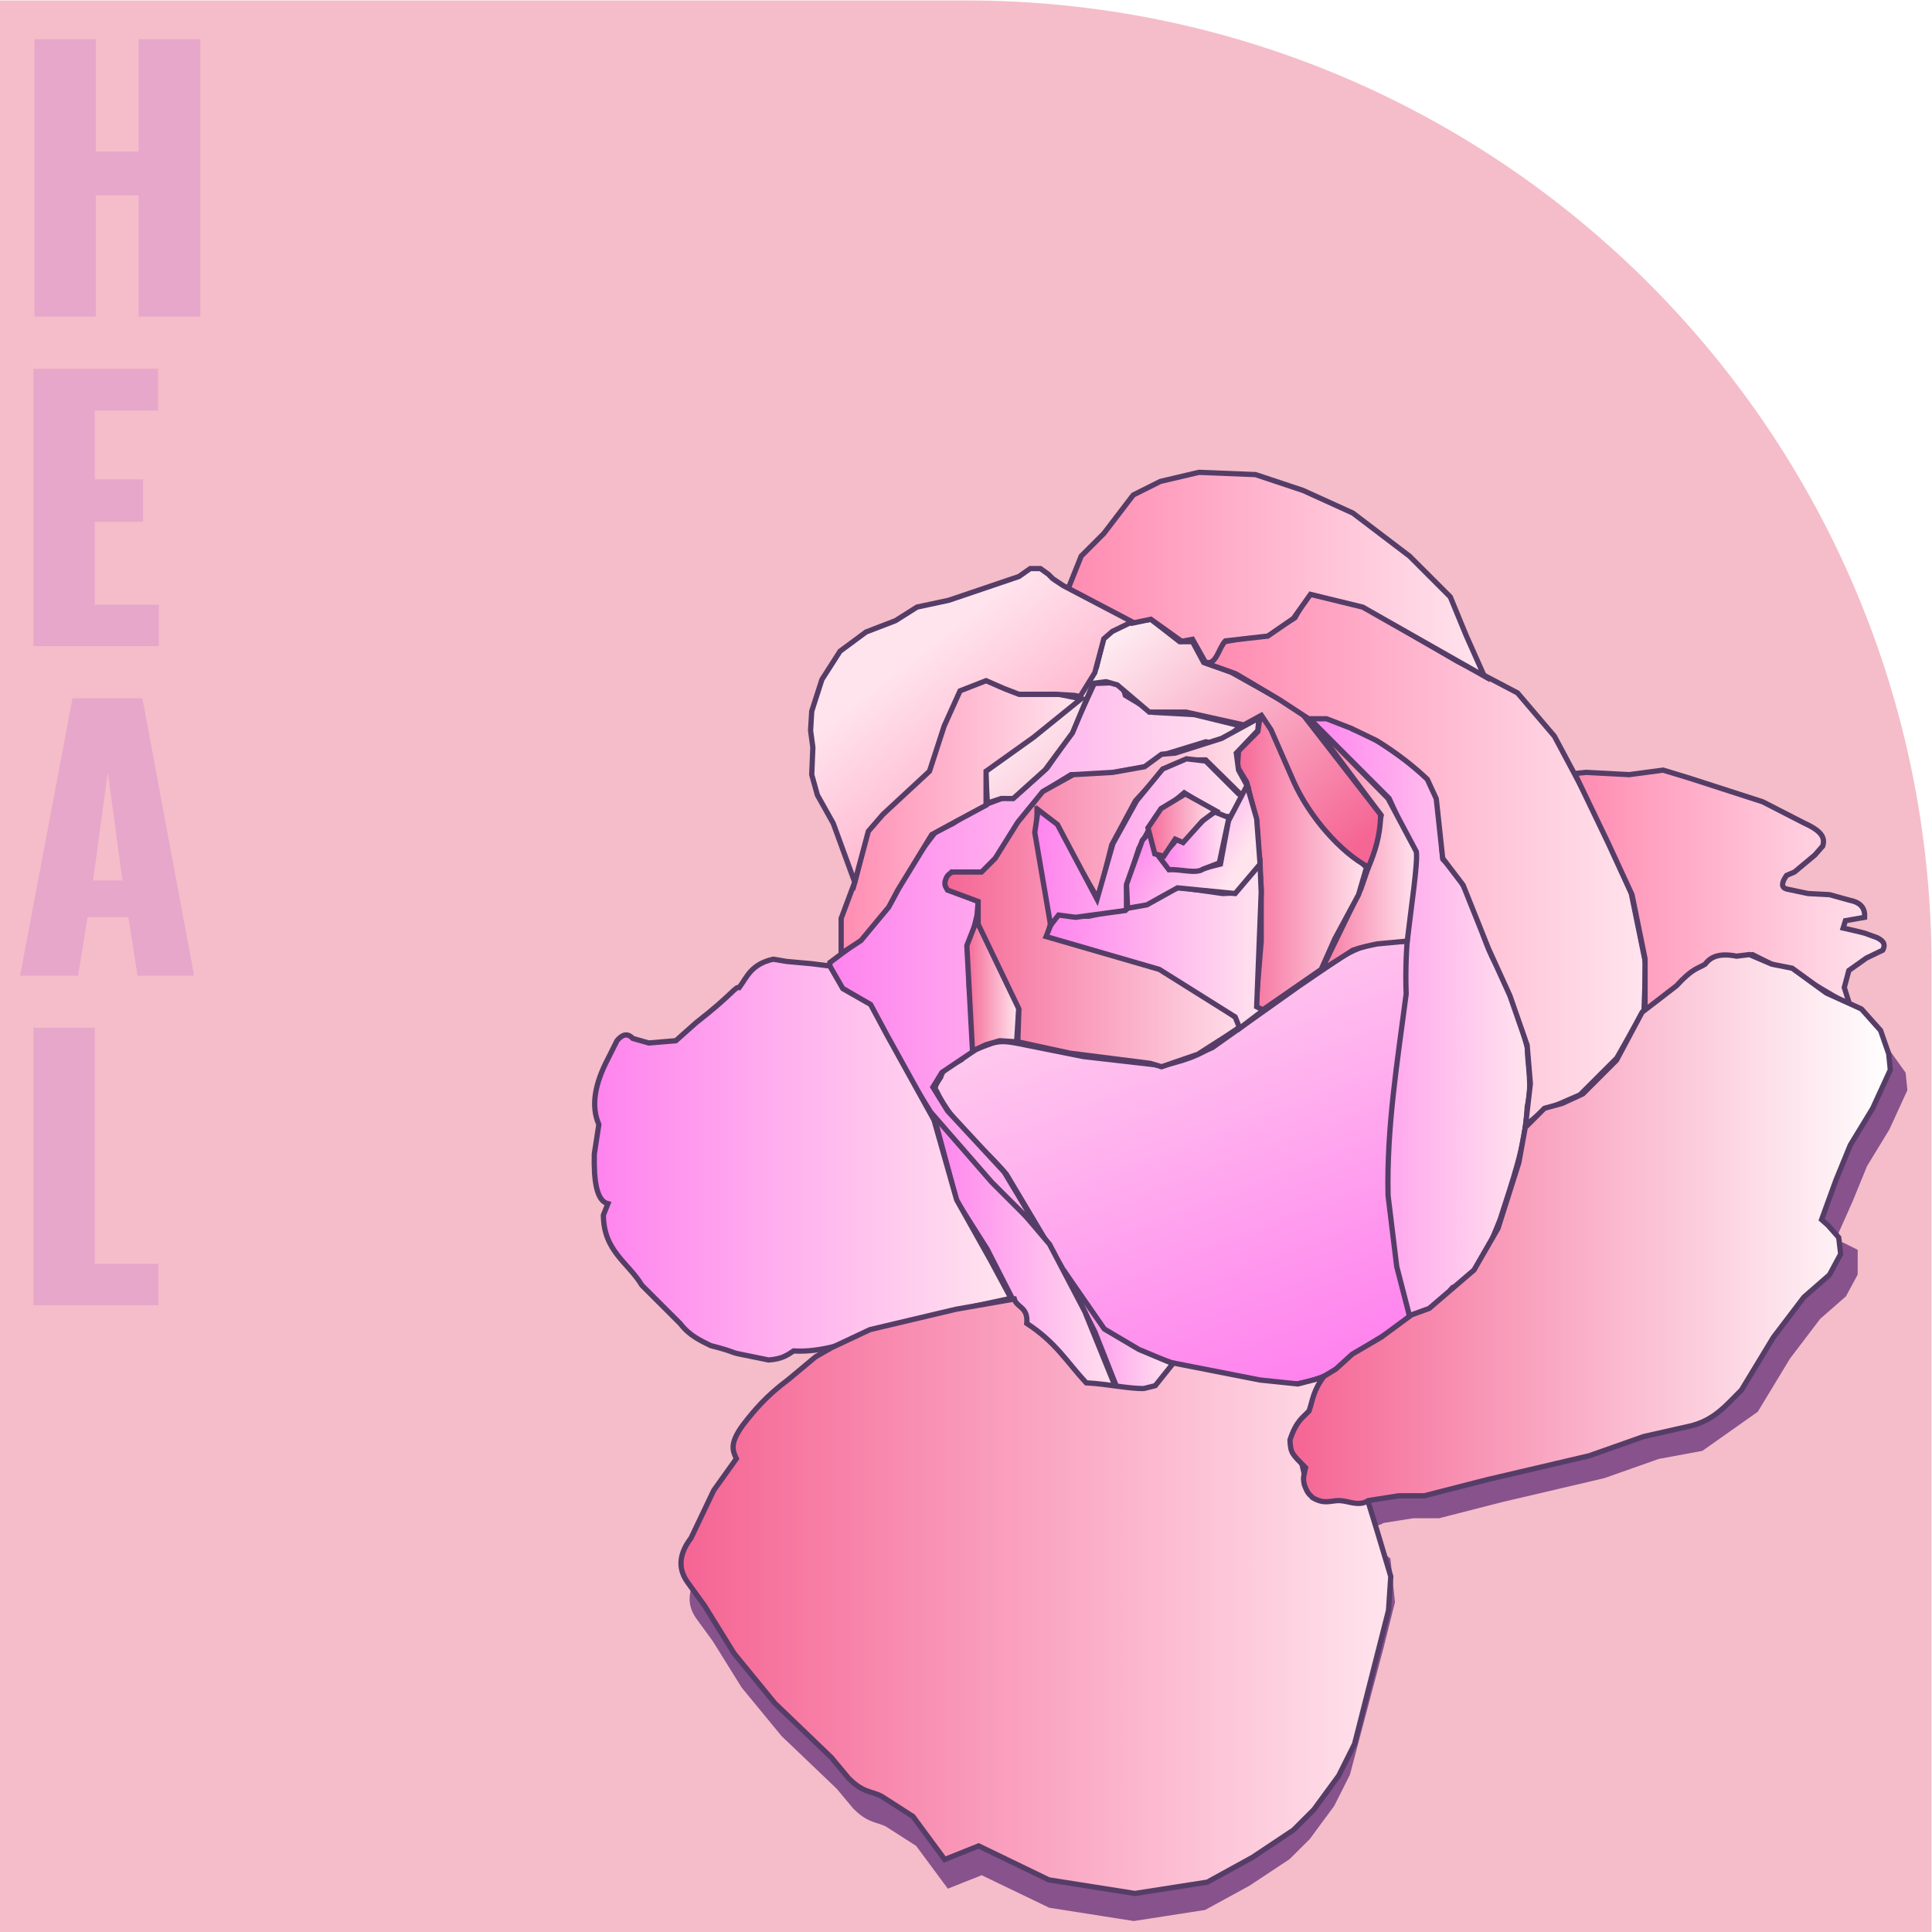
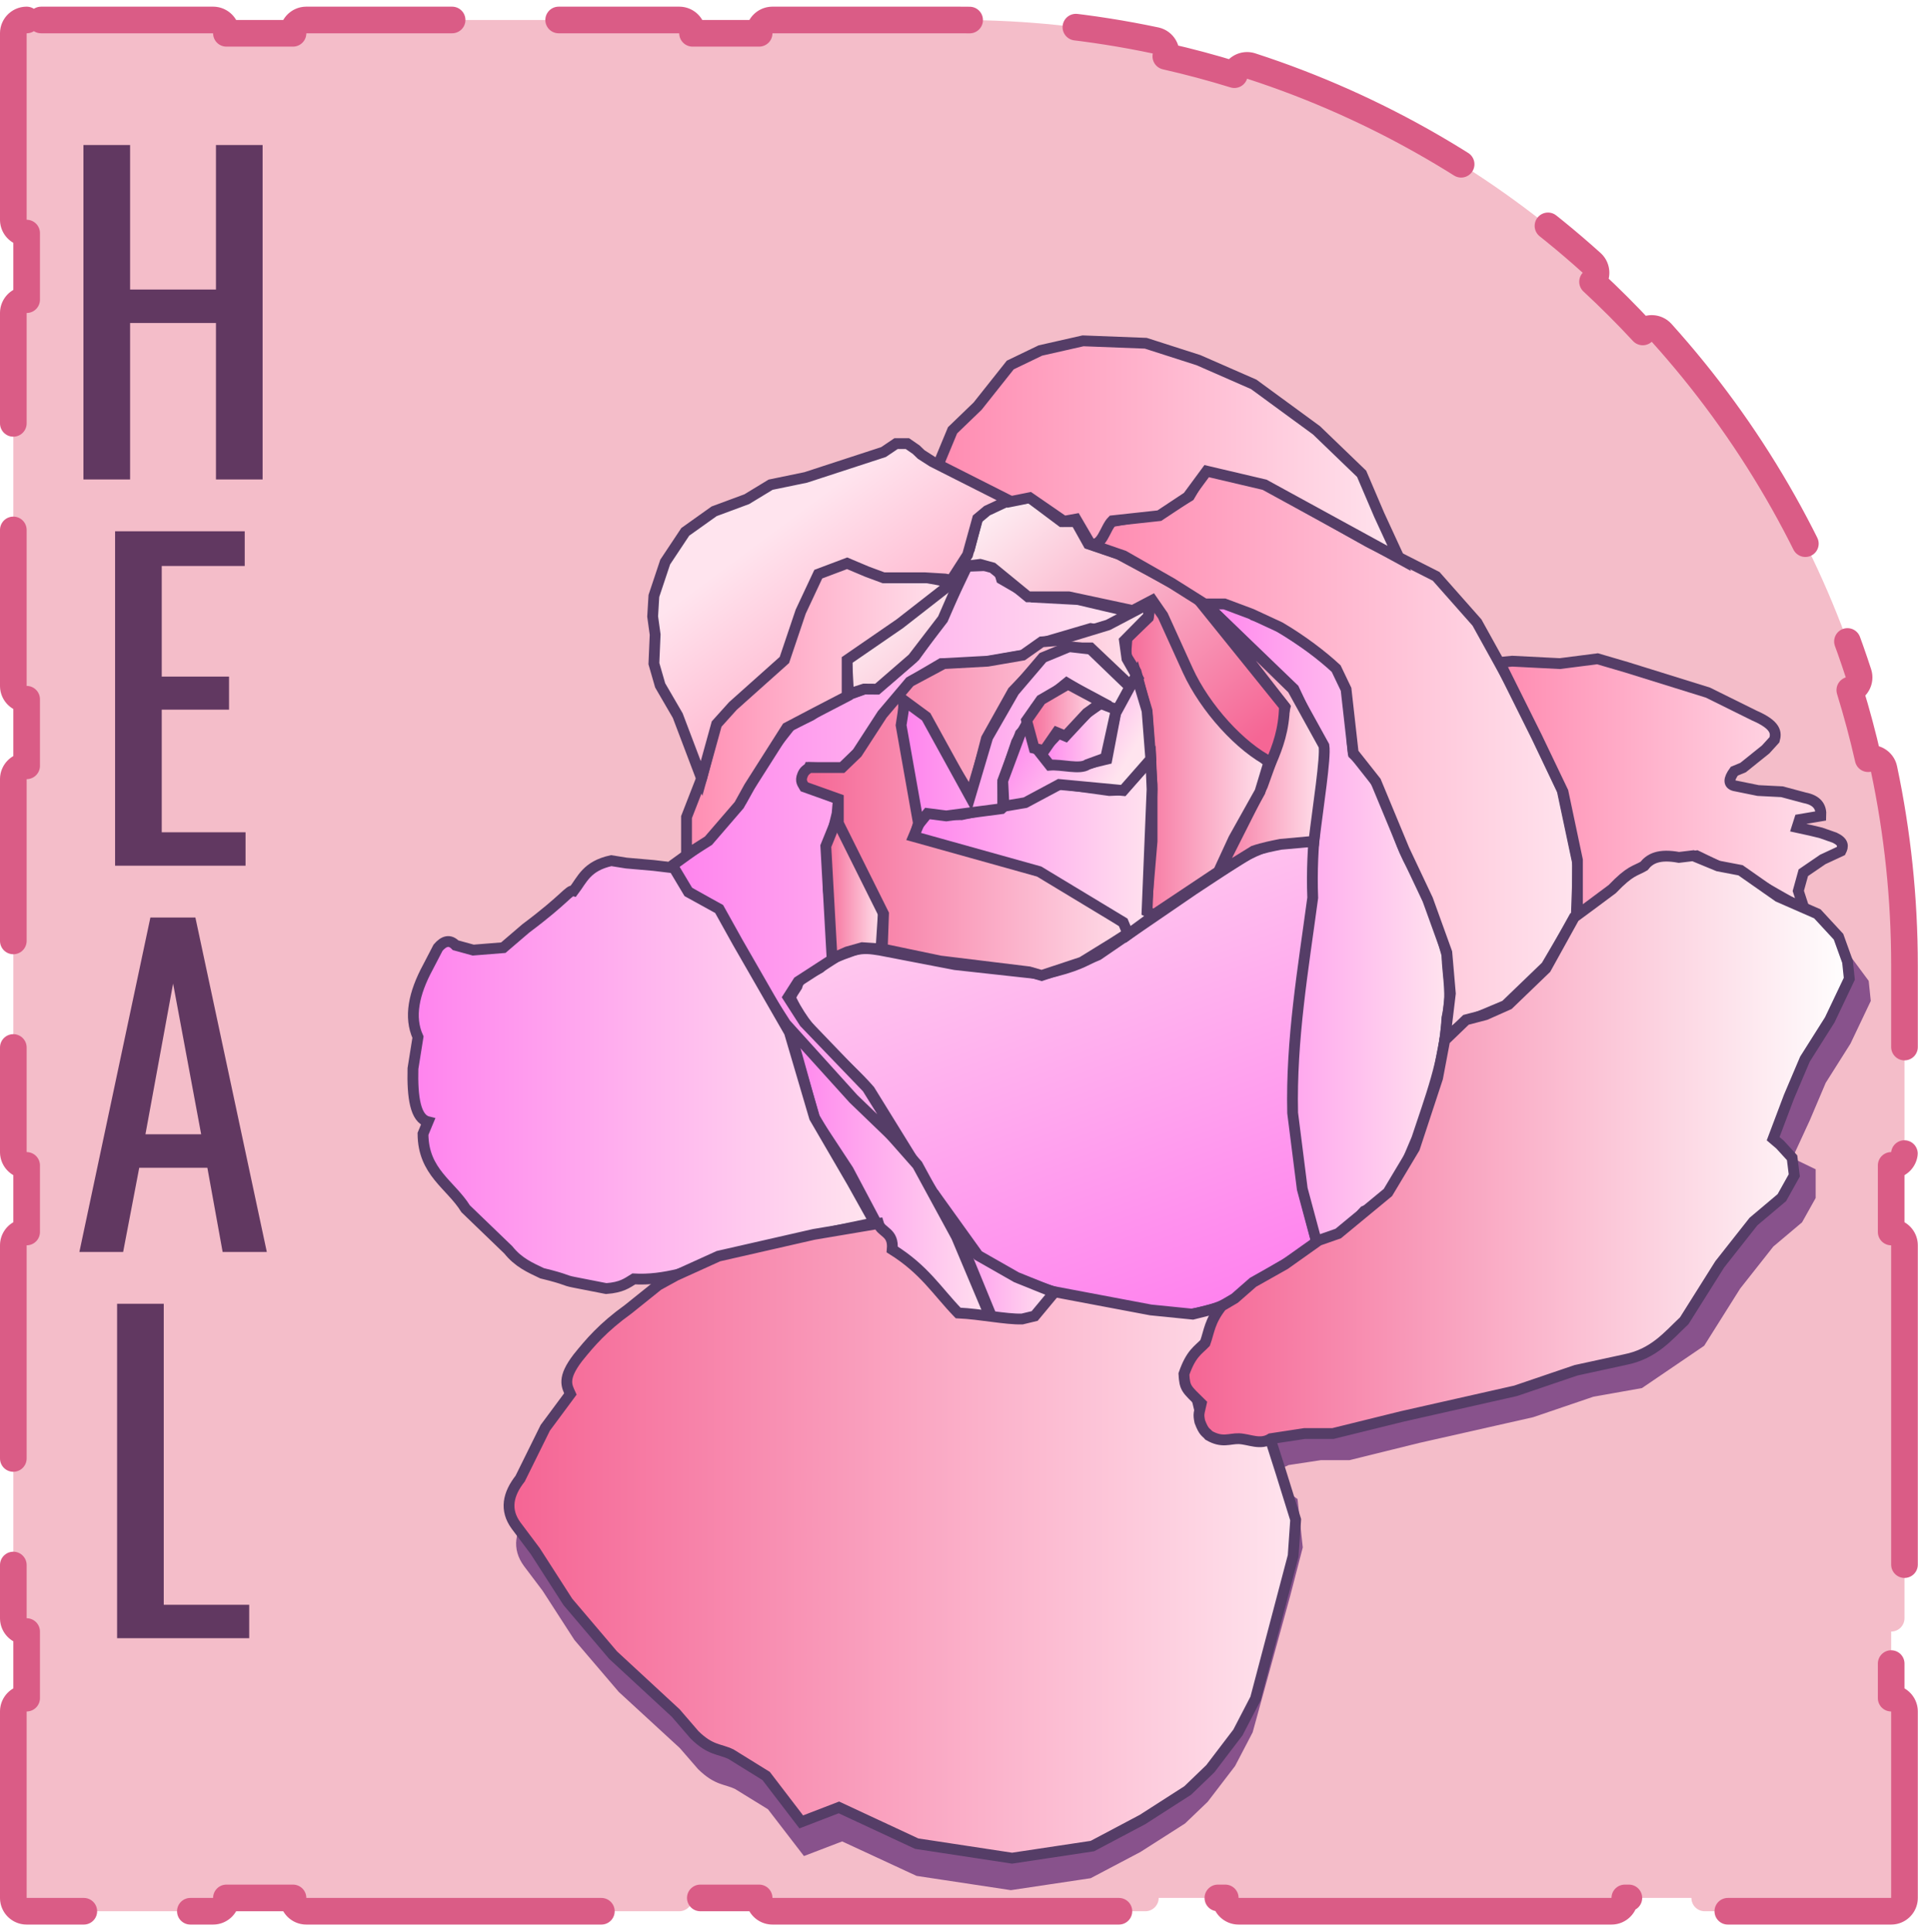
- <svg xmlns="http://www.w3.org/2000/svg" width="299" height="299" viewBox="0 0 299 299" fill="none">
-   <path d="M0 0.068H149.466C232.014 0.068 298.932 66.986 298.932 149.534V299H0V0.068Z" fill="#E97D95" fill-opacity="0.51" />
-   <path d="M218.141 203.555L216.226 195.963L216.388 172.979L217.44 164.218L218.141 145.644C215.077 145.895 212.841 145.082 207.627 148.097L200.969 152.653L187.652 162.115C185.542 163.003 185.054 163.73 179.942 164.919L176.618 164.539L167.676 163.517L157.163 161.414C156.03 161.237 154.922 161.011 153.474 161.474C151.353 162.239 150.069 162.751 148.773 164.011C147.785 164.617 145.999 165.035 145.598 166.671C145.131 167.449 144.425 168.308 144.897 168.773C147.565 174.367 152.137 177.422 155.761 181.74L164.522 196.459L169.078 203.818C170.713 206.838 172.349 206.763 173.984 208.023C180.876 210.983 187.769 213.322 194.661 213.981L199.567 214.332C203.059 213.923 206.338 212.73 208.246 210.827C212.406 207.157 216.973 205.623 218.14 203.555L218.141 203.555Z" fill="url(#paint0_linear_803_2)" stroke="#553D67" stroke-width="0.812" />
-   <path d="M218.227 203.992C223.026 203.97 223.379 200.736 224.798 199.261C228.908 197.79 230.532 192.643 232.157 188.748C233.986 182.993 236.112 177.297 236.362 171.226C237.174 167.918 236.431 165.128 236.362 162.114C235.224 157.626 233.585 153.305 231.456 149.147C228.579 143.884 228.459 137.909 223.315 133.006C222.743 128.703 223.412 124.782 221.293 120.061C217.322 117.84 213.35 114.104 209.378 112.876C206.137 109.947 204.695 111.742 202.369 110.949L214.985 123.565L219.107 132.636C218.44 139.451 217.323 146.063 217.622 153.828C216.287 164.144 214.586 174.387 214.819 185.018L216.161 196.023L218.227 203.992Z" fill="url(#paint1_linear_803_2)" stroke="#553D67" stroke-width="0.812" />
-   <path d="M202.369 110.947L214.81 123.564L219.19 131.799C219.456 133.481 218.364 140.596 217.788 145.642L213.145 146.08C212.165 146.284 210.698 146.575 209.378 147.044L204.471 150.198L210.604 137.582L212.181 133.026L213.758 126.192L202.369 110.947Z" fill="url(#paint2_linear_803_2)" stroke="#553D67" stroke-width="0.812" />
-   <path d="M181.581 211.07L177.864 216.026C176.961 217.009 175.852 217.691 173.652 216.769L169.439 206.114L164.607 196.573L170.904 205.676L176.253 208.84L181.581 211.07Z" fill="url(#paint3_linear_803_2)" stroke="#553D67" stroke-width="0.812" />
-   <path d="M172.631 214.667L168.112 214.484C158.314 209.528 143.758 175.952 158.711 204.948L152.764 193.302L148.056 185.867L144.339 171.99L151.029 179.92L158.216 187.602L162.428 192.558L167.88 202.966L172.631 214.667Z" fill="url(#paint4_linear_803_2)" stroke="#553D67" stroke-width="0.812" />
-   <path d="M160.669 190.15L153.485 182.966L144.023 172.102L140.343 166.144L134.634 155.477L130.18 152.828L128.428 149.849V148.973L133.334 145.293L136.313 140.912L137.89 139.686L141.395 133.202L144.724 128.822L147.528 127.42L150.857 125.142L158.041 122.426L162.071 118.834L165.838 113.402L169.343 105.78L171.533 105.693C173.447 105.446 173.853 106.491 174.162 107.62L178.542 110.248L184.85 110.599L192.034 112.351C190.453 113.535 189.273 115.361 186.603 114.804L180.295 116.732L177.316 118.659L170.657 119.886H165.751L161.721 122.339L157.866 127.245L154.361 132.502L151.908 135.13L147.352 134.955L146.651 137.233L147.528 137.933L151.383 139.51L151.207 141.613L149.981 146.87V152.652L150.682 158.785L150.594 162.728L145.775 165.969L144.373 168.247L146.651 171.927L155.413 181.389L160.669 190.15Z" fill="url(#paint5_linear_803_2)" stroke="#553D67" stroke-width="0.812" />
-   <path d="M194.31 156.332L195.186 145.643V137.408L194.485 127.069L192.952 121.068L191.507 118.659L191.682 116.206L194.661 113.227L195.011 110.949L196.939 112.351L199.742 119.71L202.546 124.266L208.153 130.924L211.482 134.253L210.255 138.459L206.575 145.293L204.473 150.024L195.361 156.332L194.31 156.332Z" fill="url(#paint6_linear_803_2)" stroke="#553D67" stroke-width="0.812" />
-   <path d="M151.205 142.313L157.688 155.63L157.337 161.237L154.709 161.062L152.606 161.675L150.504 162.639L149.628 146.343L151.205 142.313Z" fill="url(#paint7_linear_803_2)" stroke="#553D67" stroke-width="0.812" />
-   <path d="M192.645 158.434L184.497 152.74L179.591 150.024L169.252 146.87L162.068 144.767L162.769 142.314L160.491 128.647V125.492L163.295 127.77L169.953 139.16L172.056 130.749L175.736 123.915L179.941 119.36L183.446 117.607H186.6L192.12 123.039L193.171 121.9L191.681 119.184L191.331 116.556L194.66 113.051L194.835 111.124L189.053 114.278L181.869 116.556L179.766 116.731L177.138 118.658L172.232 119.534L166.099 119.885L161.368 122.513L157.513 127.244L154.008 132.851L151.905 134.954H147.35C146.977 135.198 146.602 135.439 146.39 136.005C146.009 136.94 146.402 137.294 146.649 137.758L151.38 139.51V143.014L157.688 156.156L157.513 161.238L165.573 162.99L178.014 164.567L179.766 165.093L185.373 163.165L189.754 160.362L192.645 158.434Z" fill="url(#paint8_linear_803_2)" stroke="#553D67" stroke-width="0.812" />
-   <path d="M163.031 142.139C164.109 140.791 166.62 141.84 168.551 141.789L174.509 140.475L182.481 137.321L189.227 138.285L191.155 138.197L195.01 133.729L195.185 138.109L194.887 145.639L194.484 155.807L195.535 156.332L191.856 159.136L191.155 157.384L179.415 150.024L161.892 144.943L163.031 142.139Z" fill="url(#paint9_linear_803_2)" stroke="#553D67" stroke-width="0.812" />
-   <path d="M162.594 143.191L160.141 128.822L160.667 125.318L163.646 127.596L169.779 139.16L172.232 130.574L175.912 123.916L179.942 119.01L183.622 117.433L186.601 117.783L191.682 122.864L192.558 122.952L190.455 126.369H188.528C186.731 125.493 191.13 127.644 188.878 126.194L183.271 122.689L178.891 126.369L176.262 131.275L174.335 137.233V140.737L174.16 140.913L166.45 141.964L163.822 141.614L162.594 143.191Z" fill="url(#paint10_linear_803_2)" stroke="#553D67" stroke-width="0.812" />
-   <path d="M178.365 128.297L178.716 131.626L180.994 134.43L185.374 134.605L188.879 133.729L190.105 127.071L192.997 121.551L194.486 126.72L195.012 133.729L191.157 138.285L182.22 137.409L177.489 140.037L174.51 140.563L174.335 136.883L176.788 130.049L178.365 128.297Z" fill="url(#paint11_linear_803_2)" stroke="#553D67" stroke-width="0.812" />
-   <path d="M179.371 132.589C179.371 132.589 181.956 130.574 181.956 129.873C181.956 129.172 183.445 129.785 183.445 129.785L186.424 126.719L188.001 125.667L190.191 126.543L188.702 133.552L186.161 134.516C185.091 135.286 182.569 134.458 180.905 134.604L179.371 132.589Z" fill="url(#paint12_linear_803_2)" stroke="#553D67" stroke-width="0.812" />
-   <path d="M177.665 128.12L178.716 132.15L180.118 132.501L181.87 129.873L183.097 130.398L186.076 127.069L188.178 125.492L183.447 122.864L179.68 125.142L177.665 128.12Z" fill="url(#paint13_linear_803_2)" stroke="#553D67" stroke-width="0.812" />
-   <path d="M152.804 124.297L152.541 119.193L165.457 109.338L169.685 103.276L170.924 98.32L173.402 96.585L178.11 95.842L182.57 99.311H184.553L186.287 102.532L190.5 104.019L201.156 109.967L213.669 126.074C213.618 129.431 212.724 131.976 211.79 134.183C207.55 132.008 202.593 126.364 200.171 120.865L196.702 112.935L195.215 110.705L192.489 112.192L183.569 110.209H177.869L172.913 105.997L171.178 105.501L169.196 105.749L165.974 113.431L161.762 119.13L156.805 123.591L154.968 123.576L152.804 124.297Z" fill="url(#paint14_linear_803_2)" stroke="#553D67" stroke-width="0.812" />
-   <path d="M187.018 102.753L189.511 99.311L196.434 98.042L200.414 95.594L202.645 91.629L210.574 93.612L225.442 102.285L234.859 107.241L240.559 113.932L246.506 125.083L252.453 138.216L254.683 149.12L254.436 156.306L250.223 163.74L244.523 169.44L238.824 171.918L236.098 174.148L236.841 167.706L236.346 161.758L233.677 154.091L230.398 146.89L226.433 136.978L223.274 132.827L222.278 123.611L220.894 120.61C218.984 118.759 216.09 116.469 213.052 114.618L209.087 112.708L205.297 111.236H202.529L197.936 108.233L191.245 104.268L187.018 102.753Z" fill="url(#paint15_linear_803_2)" stroke="#553D67" stroke-width="0.812" />
-   <path d="M130.178 147.569V142.137L132.28 136.53L134.383 128.119L141.042 121.811L143.232 119.621L146.649 110.684L148.576 106.742L152.606 105.165L157.863 107.443H163.821L167.325 108.144L159.966 114.101L152.607 119.358V124.615L148.051 127.068L144.196 129.17L138.939 137.756L137.538 140.385L133.245 145.554L130.178 147.569Z" fill="url(#paint16_linear_803_2)" stroke="#553D67" stroke-width="0.812" />
-   <path d="M229.707 104.64L226.903 98.332L224.45 92.375L218.142 86.067L209.381 79.408L201.671 75.903L194.312 73.45L185.551 73.1L179.593 74.501L175.387 76.604L170.832 82.562L167.327 86.067L165.224 91.323L174.336 95.879L175.138 96.46L178.112 95.84L182.887 99.252L184.555 98.938L186.515 102.421C188.181 103.189 188.595 100.264 189.635 99.186L196.202 98.442L200.167 95.716L202.813 91.986L210.903 93.961L229.707 104.64Z" fill="url(#paint17_linear_803_2)" stroke="#553D67" stroke-width="0.812" />
-   <path d="M175.212 96.231L164.523 90.624L162.946 89.573L162.245 88.872L161.019 87.996H159.442L157.69 89.222L146.826 92.902L141.92 93.953L138.59 96.056L134.034 97.808L130.004 100.787L127.201 105.168L125.624 110.074L125.448 113.053L125.799 115.681L125.624 119.886L126.5 123.04L128.953 127.421L132.282 136.533L134.385 128.648L136.663 126.019L143.847 119.361L146.125 112.352L148.578 106.92L152.608 105.343L155.412 106.57L157.69 107.446H163.472L166.276 107.621L167.152 107.796L169.43 104.117L170.831 98.86L172.146 97.721L175.212 96.231Z" fill="url(#paint18_linear_803_2)" stroke="#553D67" stroke-width="0.812" />
-   <path d="M243.722 119.711L245.475 119.535L252.133 119.886L257.39 119.185L261.42 120.412L272.809 124.091L279.293 127.421C282.384 128.811 282.358 129.953 282.096 130.925L280.87 132.327L277.716 134.955L276.489 135.481C275.672 136.649 275.672 137.35 276.489 137.584L279.818 138.285L283.148 138.46L286.302 139.336C288.095 139.695 288.651 140.673 288.58 141.964L285.601 142.49L285.25 143.629L287.178 144.067L288.58 144.417L290.507 145.118C291.808 145.761 291.696 146.403 291.383 147.046L288.842 148.272L286.126 150.2L285.426 152.828L286.302 155.632L278.592 151.076L277.365 150.024L274.737 149.499L271.232 147.747L267.728 148.272L263.347 150.024L259.667 152.478L257.565 154.58L254.586 156.508V148.36L252.571 138.46L248.891 130.487L243.722 119.711Z" fill="url(#paint19_linear_803_2)" stroke="#553D67" stroke-width="0.812" />
-   <path d="M207.126 216.079L204.823 221.428L201.862 225.934L203.291 230.291L204.08 232.827L205.349 234.839L209.531 235.305C211.018 235.367 212.505 236.278 213.992 235.305L218.7 234.562H222.665L232.329 232.084L248.188 228.367L256.614 225.393L263.304 224.154L271.73 218.207L276.686 210.029L281.394 203.834L285.359 200.365L287.094 197.144V193.674L285.111 192.683L283.377 192.435L286.35 185.745L288.58 180.293L292.05 174.593L294.776 168.646L294.528 166.168L292.05 162.699L290.315 159.23L284.863 156.752L278.348 155.643L276.438 152.291L272.969 150.804L270.986 151.052L266.103 152.304L261.673 155.643L258.596 158.018L256.366 159.725L252.401 167.159L247.197 172.363L243.976 173.85L241.25 174.594L238.276 177.567L237.285 183.019L234.064 193.179L230.347 199.621L223.408 205.569L220.682 206.56L215.974 210.029L211.514 212.637L208.963 214.955L207.126 216.079Z" fill="#88528C" stroke="#88528C" stroke-width="0.812" />
-   <path d="M157.311 207.874L148.53 209.401L135.572 212.453L129.776 215.166L127.389 216.523L123.297 219.915C119.866 222.463 118.123 224.592 116.477 226.698C114.325 229.594 114.957 230.645 115.454 231.785L113.749 234.159L112.044 236.533L108.634 243.655C106.969 245.85 106.524 248.045 108.069 250.24L110.68 253.83L115.113 260.953L121.251 268.414L129.776 276.554L132.325 279.606C134.5 281.815 135.673 281.53 137.278 282.32L142.052 285.372L146.826 291.816L151.941 289.781L162.511 294.868L175.469 296.903L186.381 295.208L193.201 291.477L199.338 287.407L202.407 284.355L206.158 279.267L208.545 274.519L213.784 254.756L215.488 247.935L214.805 241.399L210.591 238.229L205.136 237.89L202.408 237.551L201.385 235.855L200.362 231.446L198.998 229.411L198.381 226.28L199.079 219.739L200.021 220.593L194.309 220L181.266 217.456L178.538 220.847L176.833 221.271C174.568 221.33 171.236 220.572 168.138 220.424C165.211 217.286 163.583 214.366 159.187 211.521C159.413 209.019 157.681 209.175 157.311 207.875L157.311 207.874Z" fill="#88528C" stroke="#88528C" stroke-width="0.788" />
-   <path d="M128.426 149.498L125.622 149.147L121.767 148.797L119.665 148.446C116.232 149.234 115.638 151.158 114.408 152.827C113.769 152.665 113.344 153.916 107.749 158.259L104.595 161.062L100.39 161.413L97.937 160.712C97.119 159.832 96.302 160.075 95.484 161.062L94.082 163.866C92.084 167.691 91.41 171.137 92.68 174.029L91.979 178.584C91.877 182.76 92.323 185.841 94.082 186.294L93.381 188.046C93.409 193.626 97.239 195.403 99.339 198.91L105.297 204.868C106.695 206.695 108.354 207.44 109.997 208.252C113.707 209.194 112.922 209.248 114.455 209.557L118.964 210.475C121.139 210.31 121.896 209.664 122.819 209.073C124.921 209.205 127.024 208.899 129.127 208.372L137.888 205.218L151.205 202.064L156.462 200.925L153.308 195.055L148.051 185.681L144.546 173.328L137.332 160.299L134.734 155.455L130.441 153.002L128.426 149.498Z" fill="url(#paint20_linear_803_2)" stroke="#553D67" stroke-width="0.812" />
-   <path d="M156.977 201.044L147.954 202.621L134.637 205.775L128.679 208.578L126.226 209.98L122.02 213.485C118.495 216.118 116.704 218.318 115.011 220.494C112.8 223.486 113.449 224.572 113.96 225.75L112.208 228.203L110.456 230.656L106.951 238.016C105.239 240.284 104.782 242.551 106.37 244.819L109.054 248.529L113.609 255.888L119.918 263.598L128.679 272.009L131.298 275.163C133.534 277.445 134.739 277.15 136.389 277.966L141.295 281.12L146.201 287.779L151.458 285.676L162.322 290.933L175.639 293.035L186.853 291.283L193.862 287.428L200.17 283.223L203.324 280.069L207.179 274.812L209.632 269.906L214.889 249.23L215.239 243.973L213.137 236.964L211.735 232.408L206.128 232.058L203.324 231.707L202.273 229.955L201.222 225.399L199.82 223.297L204.025 216.989L205.252 213.046L200.871 214.185L195.001 213.572L181.597 210.943L178.793 214.448L177.041 214.886C174.713 214.947 171.288 214.163 168.105 214.01C165.097 210.768 163.423 207.75 158.905 204.811C159.138 202.225 157.357 202.387 156.977 201.044Z" fill="url(#paint21_linear_803_2)" stroke="#553D67" stroke-width="0.812" />
-   <path d="M204.898 213.006C203.199 215.254 203.181 216.662 202.595 218.354C201.608 219.425 200.621 219.882 199.634 222.86C199.755 224.974 199.964 224.997 202.055 227.141C201.747 228.612 201.63 228.592 201.852 229.753C202.432 231.368 202.725 231.256 203.121 231.766C204.999 232.889 205.971 232.2 207.304 232.231C208.79 232.293 210.277 233.205 211.764 232.231L216.472 231.488H220.437L230.101 229.01L245.961 225.293L254.386 222.319L261.229 220.775C265.261 219.945 267.2 217.389 269.502 215.133L274.458 206.955L279.166 200.76L283.131 197.291L284.866 194.07L284.561 191.516L282.883 189.609L281.911 188.751L284.122 182.671L286.353 177.219L289.822 171.52L292.548 165.572L292.3 163.094L291.042 159.473L288.087 156.156L282.636 153.678L277.359 149.843L274.21 149.217L270.741 147.731L268.759 147.978C265.926 147.432 264.691 148.163 263.875 149.23C262.629 149.987 261.991 149.808 259.445 152.569L256.369 154.944L254.138 156.652L250.173 164.086L244.97 169.29L241.748 170.776L239.022 171.52L236.049 174.494L235.057 179.945L231.836 190.105L228.119 196.548L221.181 202.495L218.455 203.486L213.747 206.956L209.286 209.564L206.736 211.882L204.898 213.006Z" fill="url(#paint22_linear_803_2)" stroke="#553D67" stroke-width="0.812" />
-   <path d="M5.339 49V6.07H14.826V23.454H21.451V6.07H30.991V49H21.451V30.238H14.826V49H5.339ZM5.18 100V57.07H24.472V63.536H14.667V74.189H22.14V80.761H14.667V93.587H24.578V100H5.18ZM3.113 151L11.222 108.07H22.034L30.037 151H21.292L19.861 141.937H13.554L12.07 151H3.113ZM14.402 136.266H18.96L16.681 119.518L14.402 136.266ZM5.18 202V159.07H14.667V195.587H24.525V202H5.18Z" fill="#E6A7CA" />
+ <svg xmlns="http://www.w3.org/2000/svg" width="144" height="145" viewBox="0 0 144 145" fill="none">
+   <path d="M2 1.5C1.448 1.5 1 1.948 1 2.5V16.5C1 17.052 1.448 17.5 2 17.5V22.5C1.448 22.5 1 22.948 1 23.5V51.5C1 52.052 1.448 52.5 2 52.5V57.5C1.448 57.5 1 57.948 1 58.5V86.5C1 87.052 1.448 87.5 2 87.5V92.5C1.448 92.5 1 92.948 1 93.5V121.5C1 122.052 1.448 122.5 2 122.5V127.5C1.448 127.5 1 127.948 1 128.5V142.5C1 143.052 1.448 143.5 2 143.5H16C16.552 143.5 17 143.052 17 142.5H22C22 143.052 22.448 143.5 23 143.5H51C51.552 143.5 52 143.052 52 142.5H57C57 143.052 57.448 143.5 58 143.5H86C86.552 143.5 87 143.052 87 142.5H92C92 143.052 92.448 143.5 93 143.5H121C121.552 143.5 122 143.052 122 142.5H127C127 143.052 127.448 143.5 128 143.5H142C142.552 143.5 143 143.052 143 142.5V128.5C143 127.948 142.552 127.5 142 127.5V122.5C142.552 122.5 143 122.052 143 121.5V93.5C143 92.948 142.552 92.5 142 92.5V87.5C142.552 87.5 143 87.052 143 86.5V72.5C143 67.438 142.47 62.498 141.462 57.734C141.348 57.194 140.817 56.848 140.277 56.963C140.275 56.963 140.272 56.964 140.27 56.964C139.875 55.222 139.415 53.505 138.893 51.815C138.896 51.814 138.898 51.813 138.9 51.812C139.425 51.642 139.713 51.078 139.542 50.552C136.434 40.978 131.346 32.297 124.764 24.991C124.394 24.581 123.762 24.548 123.351 24.918C123.35 24.919 123.348 24.921 123.346 24.923C122.138 23.619 120.881 22.362 119.577 21.154C119.579 21.152 119.581 21.15 119.582 21.148C119.952 20.738 119.919 20.106 119.509 19.736C112.203 13.154 103.522 8.066 93.948 4.958C93.422 4.787 92.858 5.074 92.688 5.6C92.687 5.602 92.686 5.604 92.685 5.607C90.995 5.085 89.278 4.625 87.536 4.23C87.536 4.228 87.537 4.225 87.537 4.223C87.652 3.683 87.306 3.152 86.766 3.038C82.002 2.03 77.062 1.5 72 1.5H58C57.448 1.5 57 1.948 57 2.5H52C52 1.948 51.552 1.5 51 1.5H23C22.448 1.5 22 1.948 22 2.5H17C17 1.948 16.552 1.5 16 1.5H2Z" fill="#E97D95" fill-opacity="0.51" stroke="#DA5C86" stroke-width="2" stroke-linecap="round" stroke-linejoin="round" stroke-dasharray="32 8" />
+   <path d="M98.846 93.165L97.816 89.232L97.903 77.326L98.469 72.788L98.846 63.167C97.198 63.297 95.996 62.876 93.192 64.438L89.612 66.798L82.451 71.699C81.317 72.159 81.055 72.535 78.306 73.151L76.518 72.954L71.71 72.425L66.057 71.336C65.448 71.245 64.852 71.127 64.074 71.367C62.933 71.763 62.243 72.029 61.546 72.681C61.015 72.995 60.054 73.212 59.839 74.059C59.588 74.462 59.208 74.907 59.462 75.148C60.896 78.045 63.355 79.628 65.303 81.865L70.014 89.489L72.464 93.301C73.344 94.865 74.223 94.826 75.102 95.479C78.808 97.012 82.514 98.224 86.22 98.565L88.858 98.747C90.736 98.535 92.499 97.917 93.525 96.931C95.762 95.03 98.218 94.236 98.846 93.165L98.846 93.165Z" fill="url(#paint0_linear_812_28)" stroke="#553D67" stroke-width="0.812" />
+   <path d="M98.892 93.391C101.472 93.379 101.662 91.704 102.425 90.941C104.635 90.178 105.509 87.512 106.382 85.495C107.366 82.514 108.509 79.563 108.644 76.418C109.08 74.705 108.681 73.26 108.644 71.698C108.032 69.374 107.15 67.135 106.006 64.982C104.459 62.255 104.394 59.161 101.628 56.621C101.321 54.392 101.68 52.361 100.541 49.915C98.405 48.765 96.27 46.83 94.134 46.194C92.391 44.677 91.616 45.606 90.365 45.196L97.149 51.731L99.365 56.429C99.007 59.959 98.406 63.384 98.567 67.406C97.849 72.75 96.934 78.056 97.059 83.562L97.781 89.263L98.892 93.391Z" fill="url(#paint1_linear_812_28)" stroke="#553D67" stroke-width="0.812" />
+   <path d="M90.365 45.195L97.055 51.73L99.41 55.996C99.553 56.867 98.966 60.552 98.656 63.166L96.16 63.393C95.633 63.499 94.844 63.649 94.134 63.892L91.496 65.526L94.793 58.991L95.641 56.631L96.49 53.092L90.365 45.195Z" fill="url(#paint2_linear_812_28)" stroke="#553D67" stroke-width="0.812" />
+   <path d="M79.188 97.057L77.189 99.624C76.703 100.134 76.107 100.487 74.924 100.009L72.659 94.49L70.06 89.548L73.446 94.263L76.323 95.902L79.188 97.057Z" fill="url(#paint3_linear_812_28)" stroke="#553D67" stroke-width="0.812" />
+   <path d="M74.375 98.921L71.945 98.826C66.677 96.259 58.85 78.866 66.89 93.886L63.692 87.853L61.161 84.003L59.162 76.814L62.76 80.922L66.624 84.901L68.889 87.468L71.82 92.859L74.375 98.921Z" fill="url(#paint4_linear_812_28)" stroke="#553D67" stroke-width="0.812" />
+   <path d="M67.943 86.221L64.08 82.5L58.992 76.872L57.013 73.786L53.943 68.261L51.549 66.888L50.606 65.345V64.892L53.245 62.985L54.846 60.716L55.694 60.081L57.579 56.723L59.369 54.454L60.876 53.727L62.667 52.548L66.53 51.141L68.697 49.28L70.722 46.467L72.607 42.518L73.785 42.473C74.814 42.345 75.032 42.886 75.198 43.471L77.553 44.833L80.945 45.014L84.808 45.922C83.958 46.535 83.323 47.481 81.888 47.193L78.496 48.191L76.894 49.189L73.314 49.825H70.675L68.508 51.095L66.435 53.637L64.551 56.36L63.232 57.721L60.782 57.63L60.405 58.81L60.876 59.173L62.949 59.99L62.855 61.079L62.196 63.802V66.797L62.572 69.974L62.525 72.016L59.934 73.695L59.18 74.876L60.405 76.782L65.116 81.683L67.943 86.221Z" fill="url(#paint5_linear_812_28)" stroke="#553D67" stroke-width="0.812" />
+   <path d="M86.032 68.704L86.503 63.167V58.901L86.126 53.546L85.302 50.437L84.524 49.189L84.619 47.919L86.22 46.376L86.409 45.196L87.445 45.922L88.953 49.734L90.46 52.094L93.475 55.543L95.265 57.267L94.606 59.446L92.627 62.985L91.496 65.436L86.597 68.703L86.032 68.704Z" fill="url(#paint6_linear_812_28)" stroke="#553D67" stroke-width="0.812" />
+   <path d="M62.854 61.442L66.34 68.34L66.151 71.244L64.738 71.153L63.608 71.471L62.477 71.97L62.006 63.529L62.854 61.442Z" fill="url(#paint7_linear_812_28)" stroke="#553D67" stroke-width="0.812" />
+   <path d="M85.137 69.793L80.756 66.843L78.117 65.436L72.558 63.802L68.695 62.713L69.072 61.442L67.847 54.363V52.729L69.355 53.909L72.935 59.809L74.066 55.452L76.045 51.912L78.306 49.552L80.19 48.645H81.886L84.854 51.458L85.42 50.868L84.619 49.461L84.43 48.1L86.221 46.285L86.315 45.286L83.205 46.92L79.342 48.1L78.212 48.191L76.798 49.189L74.16 49.643L70.863 49.824L68.319 51.186L66.246 53.636L64.361 56.541L63.231 57.63H60.781C60.58 57.756 60.379 57.881 60.265 58.175C60.06 58.659 60.272 58.842 60.404 59.082L62.948 59.99V61.805L66.34 68.612L66.246 71.245L70.58 72.152L77.269 72.969L78.212 73.241L81.227 72.243L83.582 70.791L85.137 69.793Z" fill="url(#paint8_linear_812_28)" stroke="#553D67" stroke-width="0.812" />
+   <path d="M69.213 61.352C69.793 60.654 71.143 61.197 72.181 61.17L75.385 60.49L79.671 58.856L83.299 59.355L84.335 59.31L86.408 56.995L86.502 59.264L86.342 63.165L86.126 68.431L86.691 68.704L84.712 70.156L84.335 69.248L78.023 65.436L68.601 62.804L69.213 61.352Z" fill="url(#paint9_linear_812_28)" stroke="#553D67" stroke-width="0.812" />
+   <path d="M68.978 61.896L67.659 54.454L67.941 52.639L69.543 53.818L72.841 59.809L74.16 55.361L76.139 51.912L78.306 49.371L80.284 48.554L81.886 48.736L84.618 51.368L85.09 51.413L83.959 53.183H82.922C81.956 52.729 84.321 53.844 83.111 53.092L80.096 51.277L77.74 53.183L76.327 55.724L75.291 58.81V60.626L75.197 60.717L71.051 61.261L69.638 61.08L68.978 61.896Z" fill="url(#paint10_linear_812_28)" stroke="#553D67" stroke-width="0.812" />
+   <path d="M77.459 54.182L77.647 55.906L78.872 57.358L81.227 57.449L83.112 56.995L83.771 53.547L85.326 50.687L86.127 53.365L86.409 56.995L84.337 59.355L79.531 58.901L76.987 60.263L75.386 60.535L75.291 58.629L76.611 55.089L77.459 54.182Z" fill="url(#paint11_linear_812_28)" stroke="#553D67" stroke-width="0.812" />
+   <path d="M77.999 56.405C77.999 56.405 79.389 55.361 79.389 54.998C79.389 54.635 80.19 54.953 80.19 54.953L81.792 53.364L82.64 52.819L83.818 53.273L83.017 56.904L81.65 57.403C81.075 57.802 79.719 57.373 78.824 57.449L77.999 56.405Z" fill="url(#paint12_linear_812_28)" stroke="#553D67" stroke-width="0.812" />
+   <path d="M77.082 54.09L77.647 56.178L78.401 56.359L79.343 54.998L80.002 55.27L81.604 53.546L82.735 52.729L80.191 51.367L78.165 52.547L77.082 54.09Z" fill="url(#paint13_linear_812_28)" stroke="#553D67" stroke-width="0.812" />
+   <path d="M63.714 52.11L63.572 49.466L70.517 44.361L72.791 41.221L73.457 38.654L74.789 37.755L77.321 37.37L79.719 39.167H80.785L81.718 40.836L83.983 41.606L89.713 44.687L96.442 53.03C96.414 54.769 95.933 56.087 95.431 57.231C93.151 56.104 90.486 53.18 89.183 50.332L87.318 46.224L86.519 45.069L85.053 45.839L80.256 44.812H77.191L74.526 42.63L73.594 42.374L72.528 42.502L70.795 46.481L68.53 49.434L65.865 51.744L64.877 51.736L63.714 52.11Z" fill="url(#paint14_linear_812_28)" stroke="#553D67" stroke-width="0.812" />
+   <path d="M82.11 40.95L83.451 39.167L87.174 38.51L89.314 37.242L90.513 35.188L94.777 36.215L102.772 40.708L107.835 43.275L110.9 46.741L114.098 52.517L117.296 59.32L118.495 64.968L118.362 68.69L116.097 72.541L113.032 75.493L109.967 76.777L108.501 77.932L108.901 74.595L108.635 71.514L107.2 67.543L105.437 63.812L103.305 58.678L101.606 56.528L101.07 51.755L100.326 50.2C99.299 49.241 97.743 48.055 96.109 47.096L93.977 46.107L91.94 45.344H90.451L87.981 43.788L84.383 41.735L82.11 40.95Z" fill="url(#paint15_linear_812_28)" stroke="#553D67" stroke-width="0.812" />
+   <path d="M51.547 64.164V61.351L52.678 58.446L53.808 54.09L57.389 50.822L58.566 49.688L60.404 45.059L61.44 43.016L63.607 42.2L66.434 43.38H69.637L71.522 43.742L67.564 46.828L63.607 49.551V52.274L61.157 53.545L59.085 54.634L56.258 59.082L55.504 60.443L53.196 63.121L51.547 64.164Z" fill="url(#paint16_linear_812_28)" stroke="#553D67" stroke-width="0.812" />
+   <path d="M105.065 41.928L103.558 38.66L102.239 35.574L98.847 32.307L94.136 28.858L89.99 27.042L86.033 25.772L81.322 25.59L78.118 26.316L75.857 27.405L73.407 30.491L71.523 32.307L70.392 35.03L75.291 37.389L75.723 37.69L77.322 37.369L79.889 39.137L80.787 38.974L81.84 40.778C82.736 41.176 82.959 39.661 83.518 39.102L87.049 38.717L89.181 37.305L90.604 35.373L94.954 36.396L105.065 41.928Z" fill="url(#paint17_linear_812_28)" stroke="#553D67" stroke-width="0.812" />
+   <path d="M75.762 37.572L70.015 34.667L69.167 34.123L68.79 33.76L68.131 33.306H67.283L66.34 33.941L60.499 35.847L57.861 36.392L56.07 37.481L53.621 38.389L51.454 39.932L49.946 42.201L49.098 44.742L49.004 46.285L49.192 47.647L49.098 49.825L49.569 51.459L50.888 53.728L52.678 58.448L53.809 54.363L55.034 53.002L58.897 49.553L60.122 45.922L61.441 43.109L63.608 42.292L65.115 42.927L66.34 43.381H69.45L70.957 43.472L71.428 43.563L72.653 41.657L73.407 38.934L74.114 38.344L75.762 37.572Z" fill="url(#paint18_linear_812_28)" stroke="#553D67" stroke-width="0.812" />
+   <path d="M112.602 49.734L113.544 49.643L117.124 49.825L119.951 49.462L122.118 50.097L128.242 52.003L131.728 53.728C133.39 54.448 133.377 55.04 133.236 55.543L132.576 56.269L130.88 57.631L130.221 57.903C129.781 58.508 129.781 58.871 130.221 58.992L132.011 59.355L133.801 59.446L135.497 59.9C136.461 60.086 136.76 60.592 136.722 61.261L135.12 61.533L134.932 62.123L135.968 62.35L136.722 62.532L137.758 62.895C138.458 63.228 138.397 63.561 138.229 63.893L136.863 64.529L135.403 65.527L135.026 66.889L135.497 68.341L131.351 65.981L130.692 65.436L129.279 65.164L127.394 64.256L125.51 64.529L123.154 65.436L121.175 66.707L120.045 67.796L118.443 68.795V64.574L117.359 59.446L115.381 55.316L112.602 49.734Z" fill="url(#paint19_linear_812_28)" stroke="#553D67" stroke-width="0.812" />
+   <path d="M92.923 99.652L91.684 102.423L90.092 104.756L90.861 107.014L91.285 108.327L91.967 109.37L94.216 109.611C95.016 109.643 95.815 110.115 96.615 109.611L99.146 109.226H101.278L106.475 107.942L115.003 106.017L119.533 104.476L123.131 103.835L127.661 100.754L130.326 96.518L132.858 93.309L134.99 91.512L135.923 89.844V88.046L134.857 87.533L133.924 87.405L135.523 83.939L136.722 81.115L138.587 78.163L140.053 75.082L139.92 73.799L138.587 72.001L137.655 70.204L134.723 68.921L131.22 68.347L130.193 66.61L128.327 65.84L127.261 65.969L124.635 66.617L122.253 68.347L120.599 69.577L119.4 70.461L117.268 74.312L114.47 77.008L112.737 77.778L111.272 78.163L109.673 79.703L109.14 82.527L107.408 87.79L105.409 91.127L101.678 94.208L100.212 94.721L97.681 96.518L95.282 97.869L93.911 99.07L92.923 99.652Z" fill="#88528C" stroke="#88528C" stroke-width="0.812" />
+   <path d="M66.137 95.402L61.416 96.193L54.448 97.774L51.331 99.179L50.048 99.882L47.847 101.639C46.003 102.959 45.066 104.062 44.18 105.152C43.023 106.653 43.363 107.197 43.63 107.787L42.713 109.017L41.797 110.247L39.963 113.936C39.068 115.073 38.828 116.21 39.659 117.347L41.063 119.207L43.447 122.896L46.747 126.761L51.331 130.977L52.702 132.558C53.872 133.703 54.502 133.555 55.365 133.964L57.932 135.545L60.499 138.883L63.25 137.829L68.934 140.464L75.901 141.518L81.769 140.64L85.436 138.707L88.736 136.599L90.386 135.018L92.403 132.383L93.687 129.923L96.504 119.686L97.42 116.153L97.053 112.768L94.787 111.125L91.853 110.95L90.386 110.774L89.836 109.896L89.286 107.612L88.553 106.558L88.221 104.936L88.597 101.548L89.103 101.99L86.032 101.683L79.018 100.365L77.551 102.122L76.635 102.342C75.417 102.372 73.625 101.979 71.959 101.902C70.385 100.277 69.51 98.764 67.146 97.291C67.267 95.995 66.336 96.076 66.138 95.402L66.137 95.402Z" fill="#88528C" stroke="#88528C" stroke-width="0.788" />
+   <path d="M50.605 65.163L49.098 64.982L47.025 64.8L45.894 64.619C44.048 65.027 43.729 66.023 43.068 66.888C42.724 66.804 42.496 67.452 39.487 69.702L37.791 71.154L35.53 71.335L34.211 70.972C33.771 70.516 33.331 70.642 32.892 71.154L32.138 72.606C31.064 74.587 30.701 76.373 31.384 77.87L31.007 80.23C30.953 82.393 31.192 83.989 32.138 84.224L31.761 85.131C31.776 88.021 33.836 88.942 34.965 90.759L38.168 93.845C38.92 94.791 39.812 95.177 40.696 95.598C42.691 96.086 42.269 96.114 43.093 96.274L45.517 96.749C46.687 96.664 47.094 96.329 47.59 96.023C48.721 96.091 49.851 95.933 50.982 95.66L55.693 94.026L62.854 92.392L65.68 91.802L63.984 88.762L61.158 83.906L59.273 77.507L55.394 70.759L53.997 68.249L51.689 66.978L50.605 65.163Z" fill="url(#paint20_linear_812_28)" stroke="#553D67" stroke-width="0.812" />
+   <path d="M65.958 91.864L61.106 92.681L53.945 94.314L50.741 95.767L49.422 96.493L47.161 98.308C45.265 99.672 44.302 100.812 43.392 101.939C42.203 103.489 42.552 104.051 42.827 104.661L41.885 105.932L40.942 107.203L39.058 111.015C38.138 112.19 37.892 113.364 38.746 114.539L40.189 116.461L42.638 120.273L46.03 124.266L50.741 128.623L52.15 130.257C53.352 131.439 54 131.286 54.887 131.709L57.525 133.343L60.163 136.792L62.99 135.703L68.831 138.425L75.992 139.515L82.022 138.607L85.791 136.61L89.183 134.432L90.879 132.798L92.952 130.075L94.271 127.534L97.097 116.824L97.286 114.101L96.155 110.47L95.401 108.11L92.387 107.929L90.879 107.747L90.314 106.84L89.748 104.48L88.995 103.391L91.256 100.123L91.915 98.081L89.56 98.671L86.404 98.353L79.196 96.992L77.688 98.807L76.746 99.034C75.495 99.065 73.653 98.66 71.941 98.58C70.323 96.901 69.424 95.338 66.994 93.815C67.119 92.476 66.162 92.56 65.958 91.864Z" fill="url(#paint21_linear_812_28)" stroke="#553D67" stroke-width="0.812" />
+   <path d="M91.725 98.06C90.812 99.225 90.802 99.954 90.487 100.831C89.957 101.385 89.426 101.622 88.895 103.164C88.96 104.259 89.073 104.271 90.197 105.382C90.031 106.144 89.968 106.134 90.088 106.735C90.4 107.572 90.557 107.513 90.77 107.777C91.78 108.359 92.303 108.002 93.019 108.019C93.818 108.051 94.618 108.523 95.417 108.019L97.949 107.633H100.081L105.278 106.35L113.805 104.425L118.336 102.884L122.015 102.084C124.184 101.655 125.226 100.331 126.464 99.162L129.129 94.926L131.66 91.717L133.792 89.92L134.725 88.251L134.561 86.928L133.659 85.941L133.136 85.496L134.325 82.347L135.525 79.523L137.39 76.571L138.856 73.49L138.722 72.206L138.046 70.33L136.457 68.612L133.526 67.329L130.689 65.342L128.996 65.018L127.13 64.248L126.064 64.376C124.541 64.093 123.877 64.472 123.438 65.025C122.768 65.417 122.425 65.324 121.056 66.754L119.402 67.985L118.203 68.869L116.071 72.72L113.272 75.415L111.54 76.186L110.074 76.571L108.476 78.111L107.943 80.935L106.21 86.198L104.212 89.535L100.481 92.616L99.015 93.129L96.483 94.926L94.085 96.277L92.713 97.478L91.725 98.06Z" fill="url(#paint22_linear_812_28)" stroke="#553D67" stroke-width="0.812" />
+   <path d="M6.265 36V10.89H9.768V21.74H16.215V10.89H19.718V36H16.215V24.251H9.768V36H6.265ZM8.641 65V39.89H18.375V42.494H12.144V50.802H17.197V53.282H12.144V62.489H18.437V65H8.641ZM5.96 94L11.292 68.89H14.671L20.034 94H16.717L15.57 87.676H10.455L9.246 94H5.96ZM10.92 85.165H15.105L12.997 73.85L10.92 85.165ZM8.792 123V97.89H12.295V120.489H18.712V123H8.792Z" fill="#613861" />
  <defs>
-     <linearGradient id="paint0_linear_803_2" x1="201.496" y1="212.926" x2="168.902" y2="127.419" gradientUnits="userSpaceOnUse">
+     <linearGradient id="paint0_linear_812_28" x1="89.895" y1="98.019" x2="73.482" y2="53.319" gradientUnits="userSpaceOnUse">
      <stop stop-color="#FF83EE" />
      <stop offset="1" stop-color="#FFE4EE" />
    </linearGradient>
-     <linearGradient id="paint1_linear_803_2" x1="202.196" y1="157.206" x2="236.538" y2="157.206" gradientUnits="userSpaceOnUse">
+     <linearGradient id="paint1_linear_812_28" x1="90.272" y1="69.156" x2="108.738" y2="69.156" gradientUnits="userSpaceOnUse">
      <stop stop-color="#FF83EE" />
      <stop offset="1" stop-color="#FFE4EE" />
    </linearGradient>
-     <linearGradient id="paint2_linear_803_2" x1="202.196" y1="130.573" x2="219.365" y2="130.573" gradientUnits="userSpaceOnUse">
+     <linearGradient id="paint2_linear_812_28" x1="90.272" y1="55.361" x2="99.504" y2="55.361" gradientUnits="userSpaceOnUse">
      <stop stop-color="#F56695" />
      <stop offset="1" stop-color="#FFE4EE" />
    </linearGradient>
-     <linearGradient id="paint3_linear_803_2" x1="164.804" y1="207.351" x2="181.755" y2="207.351" gradientUnits="userSpaceOnUse">
+     <linearGradient id="paint3_linear_812_28" x1="70.166" y1="95.131" x2="79.281" y2="95.131" gradientUnits="userSpaceOnUse">
      <stop stop-color="#FF83EE" />
      <stop offset="1" stop-color="#FFE4EE" />
    </linearGradient>
-     <linearGradient id="paint4_linear_803_2" x1="144.164" y1="194.292" x2="173.503" y2="194.292" gradientUnits="userSpaceOnUse">
+     <linearGradient id="paint4_linear_812_28" x1="59.068" y1="88.367" x2="74.844" y2="88.367" gradientUnits="userSpaceOnUse">
      <stop stop-color="#FF83EE" />
      <stop offset="1" stop-color="#FFE4EE" />
    </linearGradient>
-     <linearGradient id="paint5_linear_803_2" x1="128.253" y1="147.919" x2="192.205" y2="147.919" gradientUnits="userSpaceOnUse">
+     <linearGradient id="paint5_linear_812_28" x1="50.512" y1="64.346" x2="84.9" y2="64.346" gradientUnits="userSpaceOnUse">
      <stop stop-color="#FF83EE" />
      <stop offset="1" stop-color="#FFE4EE" />
    </linearGradient>
-     <linearGradient id="paint6_linear_803_2" x1="191.334" y1="133.64" x2="211.657" y2="133.64" gradientUnits="userSpaceOnUse">
+     <linearGradient id="paint6_linear_812_28" x1="84.432" y1="56.949" x2="95.359" y2="56.949" gradientUnits="userSpaceOnUse">
      <stop stop-color="#F56695" />
      <stop offset="1" stop-color="#FFE4EE" />
    </linearGradient>
-     <linearGradient id="paint7_linear_803_2" x1="149.456" y1="152.474" x2="157.512" y2="152.474" gradientUnits="userSpaceOnUse">
+     <linearGradient id="paint7_linear_812_28" x1="61.914" y1="66.705" x2="66.245" y2="66.705" gradientUnits="userSpaceOnUse">
      <stop stop-color="#F56695" />
      <stop offset="1" stop-color="#FFE4EE" />
    </linearGradient>
-     <linearGradient id="paint8_linear_803_2" x1="146.477" y1="138.108" x2="195.011" y2="138.108" gradientUnits="userSpaceOnUse">
+     <linearGradient id="paint8_linear_812_28" x1="60.312" y1="59.264" x2="86.409" y2="59.264" gradientUnits="userSpaceOnUse">
      <stop stop-color="#F56695" />
      <stop offset="1" stop-color="#FFE4EE" />
    </linearGradient>
-     <linearGradient id="paint9_linear_803_2" x1="161.72" y1="146.781" x2="195.712" y2="146.781" gradientUnits="userSpaceOnUse">
+     <linearGradient id="paint9_linear_812_28" x1="68.508" y1="63.756" x2="86.786" y2="63.756" gradientUnits="userSpaceOnUse">
      <stop stop-color="#FF83EE" />
      <stop offset="1" stop-color="#FFE4EE" />
    </linearGradient>
-     <linearGradient id="paint10_linear_803_2" x1="159.969" y1="130.309" x2="192.031" y2="130.309" gradientUnits="userSpaceOnUse">
+     <linearGradient id="paint10_linear_812_28" x1="67.566" y1="55.224" x2="84.806" y2="55.224" gradientUnits="userSpaceOnUse">
      <stop stop-color="#FF83EE" />
      <stop offset="1" stop-color="#FFE4EE" />
    </linearGradient>
-     <linearGradient id="paint11_linear_803_2" x1="174.161" y1="131.274" x2="188.527" y2="139.51" gradientUnits="userSpaceOnUse">
+     <linearGradient id="paint11_linear_812_28" x1="75.198" y1="55.724" x2="82.777" y2="60.234" gradientUnits="userSpaceOnUse">
      <stop stop-color="#FF83EE" />
      <stop offset="1" stop-color="#FFE4EE" />
    </linearGradient>
-     <linearGradient id="paint12_linear_803_2" x1="179.767" y1="130.136" x2="189.929" y2="130.136" gradientUnits="userSpaceOnUse">
+     <linearGradient id="paint12_linear_812_28" x1="78.212" y1="55.134" x2="83.676" y2="55.134" gradientUnits="userSpaceOnUse">
      <stop stop-color="#FF83EE" />
      <stop offset="1" stop-color="#FFE4EE" />
    </linearGradient>
-     <linearGradient id="paint13_linear_803_2" x1="177.492" y1="127.68" x2="188.35" y2="127.68" gradientUnits="userSpaceOnUse">
+     <linearGradient id="paint13_linear_812_28" x1="76.989" y1="53.862" x2="82.827" y2="53.862" gradientUnits="userSpaceOnUse">
      <stop stop-color="#F56695" />
      <stop offset="1" stop-color="#FFE4EE" />
    </linearGradient>
-     <linearGradient id="paint14_linear_803_2" x1="200.735" y1="138.708" x2="163.913" y2="96.335" gradientUnits="userSpaceOnUse">
+     <linearGradient id="paint14_linear_812_28" x1="89.487" y1="59.575" x2="70.525" y2="36.924" gradientUnits="userSpaceOnUse">
      <stop stop-color="#F56695" />
      <stop offset="1" stop-color="white" />
    </linearGradient>
-     <linearGradient id="paint15_linear_803_2" x1="187.105" y1="132.887" x2="254.856" y2="132.887" gradientUnits="userSpaceOnUse">
+     <linearGradient id="paint15_linear_812_28" x1="82.157" y1="56.559" x2="118.588" y2="56.559" gradientUnits="userSpaceOnUse">
      <stop stop-color="#FF8BB1" />
      <stop offset="1" stop-color="#FFE4EE" />
    </linearGradient>
-     <linearGradient id="paint16_linear_803_2" x1="129.654" y1="126.368" x2="167.5" y2="126.368" gradientUnits="userSpaceOnUse">
+     <linearGradient id="paint16_linear_812_28" x1="51.265" y1="53.183" x2="71.616" y2="53.183" gradientUnits="userSpaceOnUse">
      <stop stop-color="#FF8BB1" />
      <stop offset="1" stop-color="#FFE4EE" />
    </linearGradient>
-     <linearGradient id="paint17_linear_803_2" x1="165.051" y1="88.869" x2="229.881" y2="88.869" gradientUnits="userSpaceOnUse">
+     <linearGradient id="paint17_linear_812_28" x1="70.299" y1="33.758" x2="105.159" y2="33.758" gradientUnits="userSpaceOnUse">
      <stop stop-color="#FF8BB1" />
      <stop offset="1" stop-color="#FFE4EE" />
    </linearGradient>
-     <linearGradient id="paint18_linear_803_2" x1="167.677" y1="137.144" x2="140.517" y2="101.924" gradientUnits="userSpaceOnUse">
+     <linearGradient id="paint18_linear_812_28" x1="71.711" y1="58.764" x2="57.784" y2="40.017" gradientUnits="userSpaceOnUse">
      <stop stop-color="#FF8BB1" />
      <stop offset="1" stop-color="#FFE4EE" />
    </linearGradient>
-     <linearGradient id="paint19_linear_803_2" x1="243.549" y1="137.844" x2="291.557" y2="137.844" gradientUnits="userSpaceOnUse">
+     <linearGradient id="paint19_linear_812_28" x1="112.508" y1="59.127" x2="138.323" y2="59.127" gradientUnits="userSpaceOnUse">
      <stop stop-color="#FF8BB1" />
      <stop offset="1" stop-color="#FFE4EE" />
    </linearGradient>
-     <linearGradient id="paint20_linear_803_2" x1="91.808" y1="179.461" x2="155.934" y2="179.461" gradientUnits="userSpaceOnUse">
+     <linearGradient id="paint20_linear_812_28" x1="30.915" y1="80.684" x2="65.397" y2="80.684" gradientUnits="userSpaceOnUse">
      <stop stop-color="#FF83EE" />
      <stop offset="1" stop-color="#FFE4EE" />
    </linearGradient>
-     <linearGradient id="paint21_linear_803_2" x1="106.779" y1="247.299" x2="215.414" y2="247.299" gradientUnits="userSpaceOnUse">
+     <linearGradient id="paint21_linear_812_28" x1="38.965" y1="115.824" x2="97.38" y2="115.824" gradientUnits="userSpaceOnUse">
      <stop stop-color="#F56695" />
      <stop offset="1" stop-color="#FFE4EE" />
    </linearGradient>
-     <linearGradient id="paint22_linear_803_2" x1="200.688" y1="189.984" x2="292.724" y2="189.984" gradientUnits="userSpaceOnUse">
+     <linearGradient id="paint22_linear_812_28" x1="89.462" y1="86.135" x2="138.95" y2="86.135" gradientUnits="userSpaceOnUse">
      <stop stop-color="#F56695" />
      <stop offset="1" stop-color="white" />
    </linearGradient>
  </defs>
</svg>
